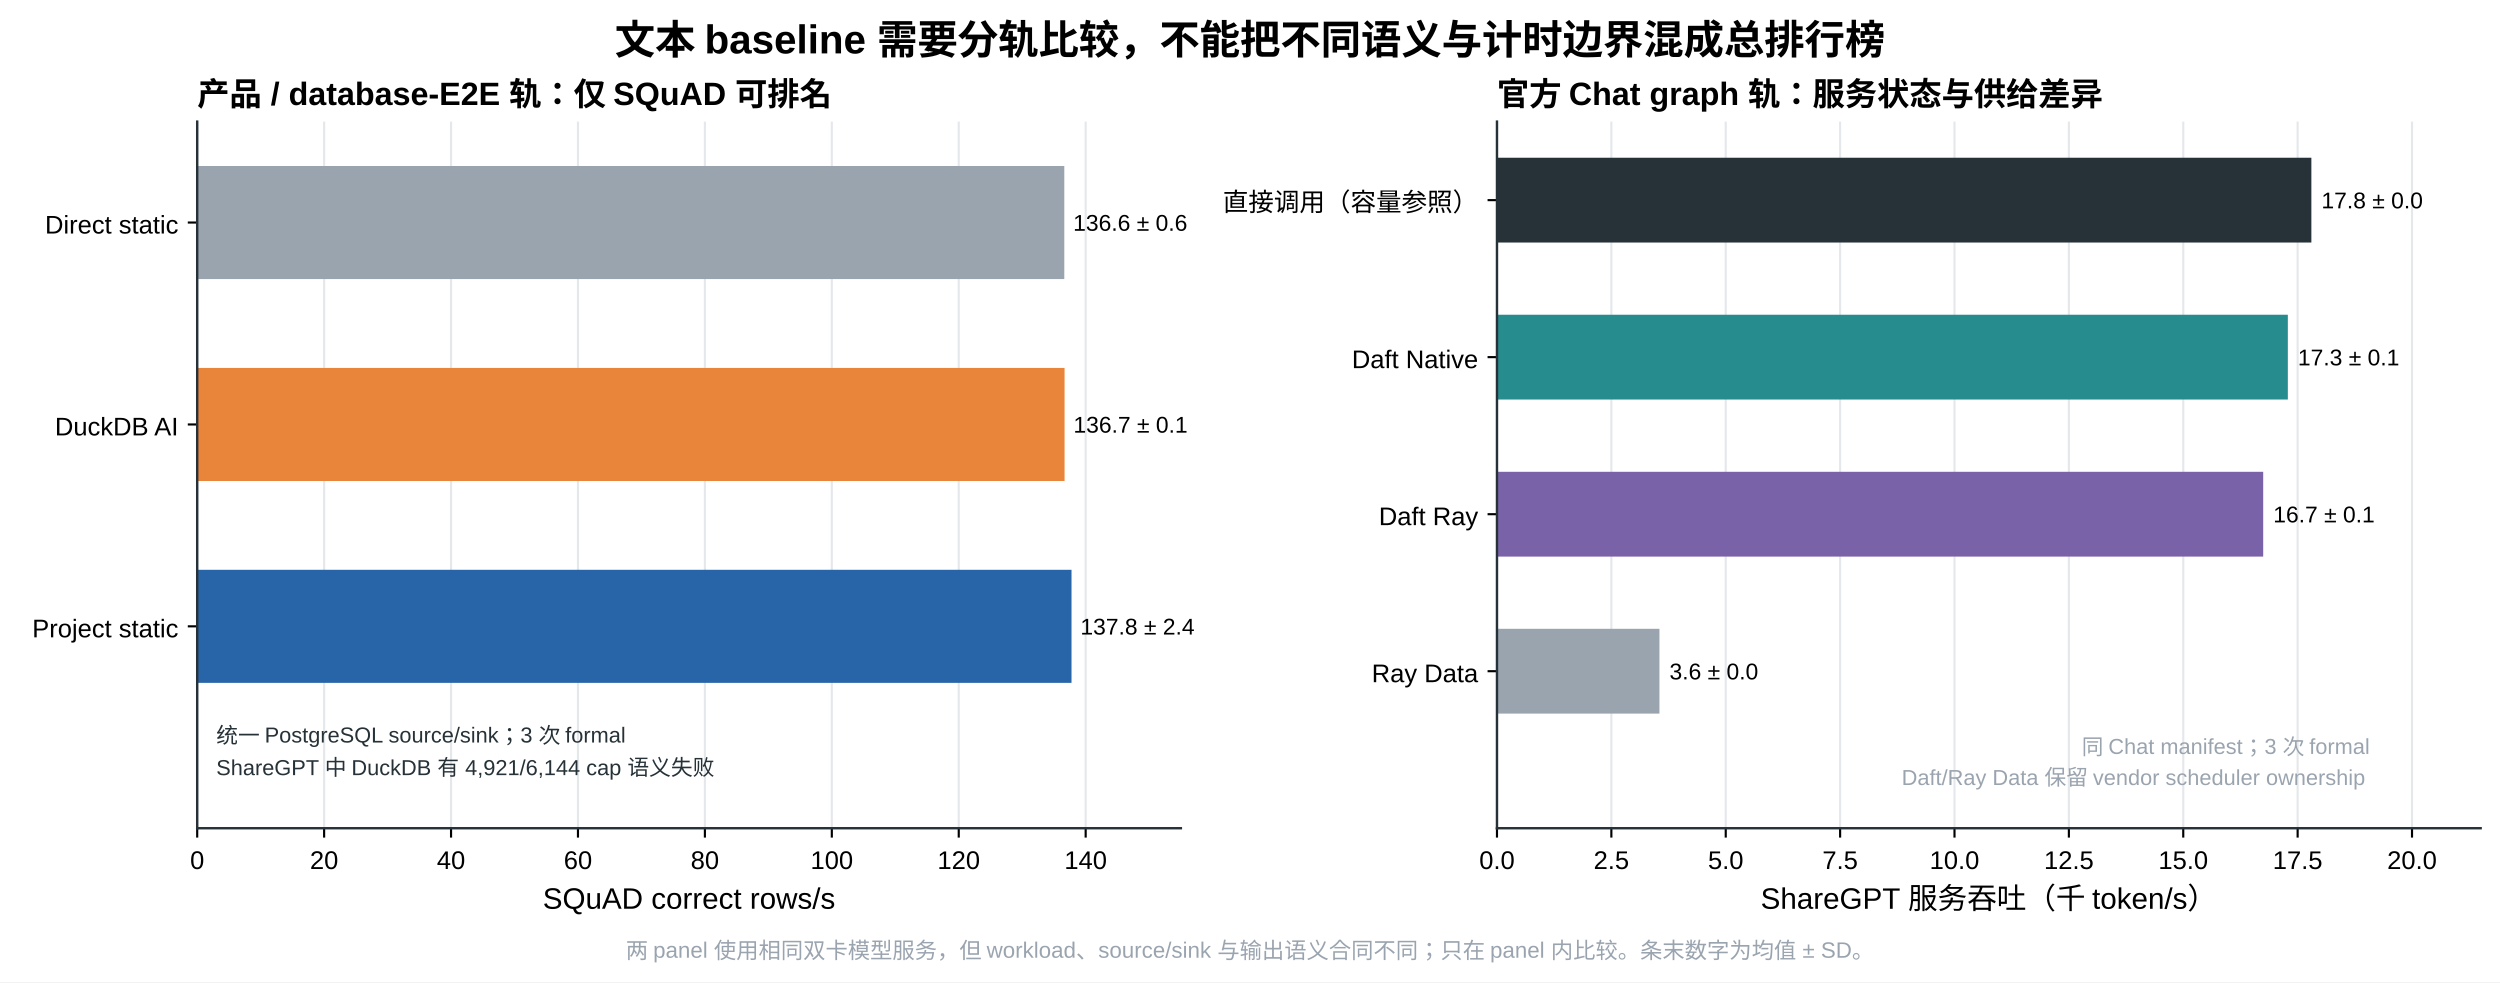
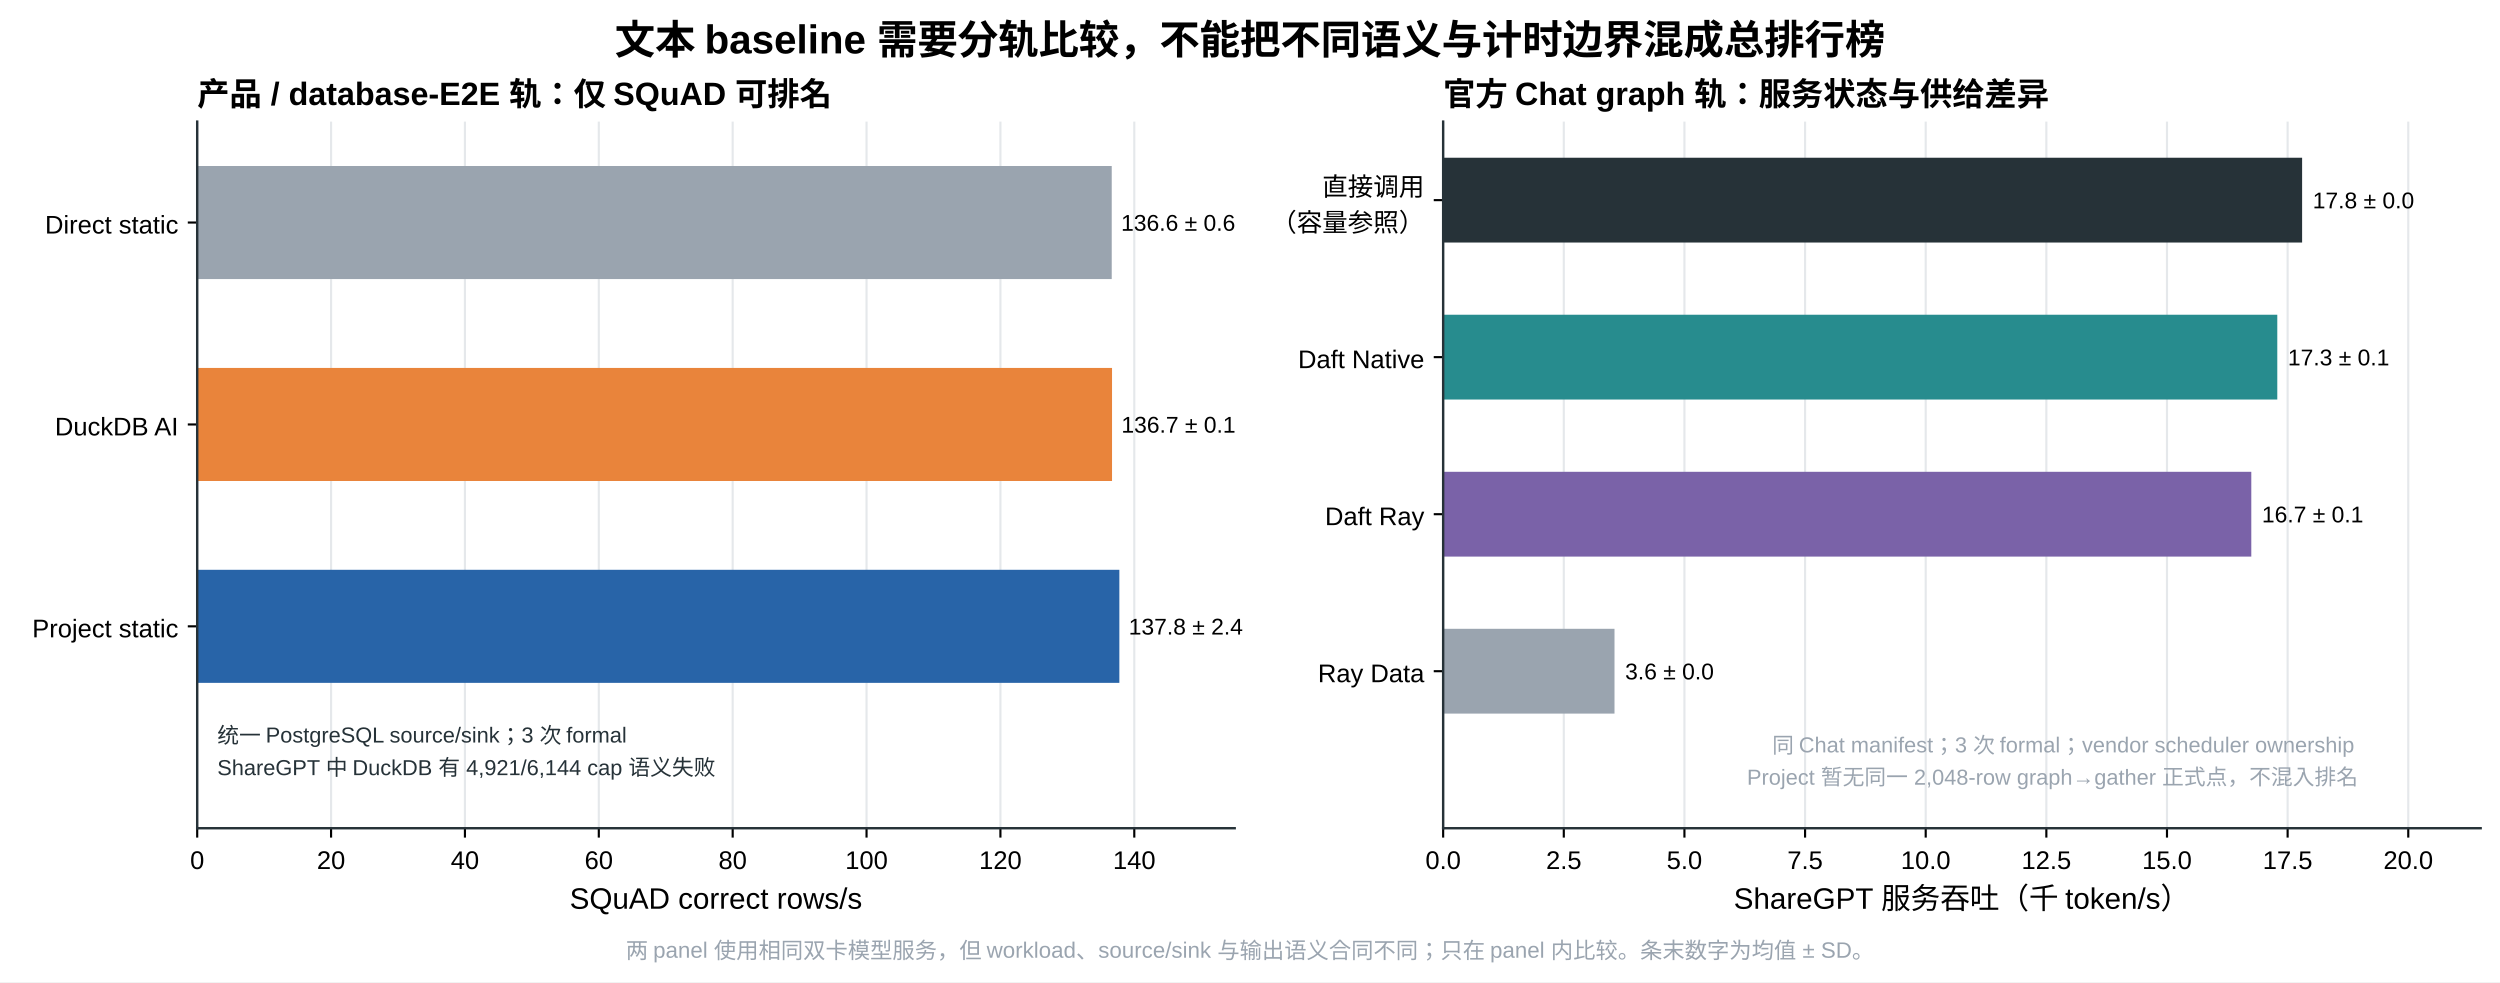
<svg xmlns="http://www.w3.org/2000/svg" xmlns:xlink="http://www.w3.org/1999/xlink" width="930pt" height="365.349pt" viewBox="0 0 930 365.349" version="1.1">
  <defs>
    <style type="text/css">*{stroke-linejoin: round; stroke-linecap: butt}</style>
  </defs>
  <g id="figure_1">
    <g id="patch_1">
      <path d="M 0 365.349 L 930 365.349 L 930 0 L 0 0 z " style="fill: #ffffff" />
    </g>
    <g id="axes_1">
      <g id="patch_2">
-         <path d="M 73.357 308.1 L 439.281 308.1 L 439.281 45.24 L 73.357 45.24 z " style="fill: #ffffff" />
+         <path d="M 73.357 308.1 L 459.303 308.1 L 459.303 45.24 L 73.357 45.24 z " style="fill: #ffffff" />
      </g>
      <g id="matplotlib.axis_1">
        <g id="xtick_1">
          <g id="line2d_1">
-             <path d="M 73.357 308.1 L 73.357 45.24 " clip-path="url(#pcb657978da)" style="fill: none; stroke: #e5e8eb; stroke-width: 0.8; stroke-linecap: square" />
+             <path d="M 73.357 308.1 L 73.357 45.24 " clip-path="url(#p17fd0e50ee)" style="fill: none; stroke: #e5e8eb; stroke-width: 0.8; stroke-linecap: square" />
          </g>
          <g id="line2d_2">
            <defs>
-               <path id="m849f3f4317" d="M 0 0 L 0 3.5 " style="stroke: #000000; stroke-width: 0.8" />
+               <path id="m28997872e9" d="M 0 0 L 0 3.5 " style="stroke: #000000; stroke-width: 0.8" />
            </defs>
            <g>
-               <use xlink:href="#m849f3f4317" x="73.357" y="308.1" style="stroke: #000000; stroke-width: 0.8" />
+               <use xlink:href="#m28997872e9" x="73.357" y="308.1" style="stroke: #000000; stroke-width: 0.8" />
            </g>
          </g>
          <g id="text_1">
            <text style="font-size: 9.5px; font-family: 'PingFang SC', 'Hiragino Sans GB', 'Heiti SC', 'Arial', 'DejaVu Sans', 'Liberation Sans', sans-serif; text-anchor: middle" x="73.357" y="323.27" transform="rotate(-0 73.3568 323.2695)">0</text>
          </g>
        </g>
        <g id="xtick_2">
          <g id="line2d_3">
-             <path d="M 120.573 308.1 L 120.573 45.24 " clip-path="url(#pcb657978da)" style="fill: none; stroke: #e5e8eb; stroke-width: 0.8; stroke-linecap: square" />
+             <path d="M 123.156 308.1 L 123.156 45.24 " clip-path="url(#p17fd0e50ee)" style="fill: none; stroke: #e5e8eb; stroke-width: 0.8; stroke-linecap: square" />
          </g>
          <g id="line2d_4">
            <g>
-               <use xlink:href="#m849f3f4317" x="120.573" y="308.1" style="stroke: #000000; stroke-width: 0.8" />
+               <use xlink:href="#m28997872e9" x="123.156" y="308.1" style="stroke: #000000; stroke-width: 0.8" />
            </g>
          </g>
          <g id="text_2">
-             <text style="font-size: 9.5px; font-family: 'PingFang SC', 'Hiragino Sans GB', 'Heiti SC', 'Arial', 'DejaVu Sans', 'Liberation Sans', sans-serif; text-anchor: middle" x="120.573" y="323.27" transform="rotate(-0 120.5728 323.2695)">20</text>
+             <text style="font-size: 9.5px; font-family: 'PingFang SC', 'Hiragino Sans GB', 'Heiti SC', 'Arial', 'DejaVu Sans', 'Liberation Sans', sans-serif; text-anchor: middle" x="123.156" y="323.27" transform="rotate(-0 123.1563 323.2695)">20</text>
          </g>
        </g>
        <g id="xtick_3">
          <g id="line2d_5">
-             <path d="M 167.789 308.1 L 167.789 45.24 " clip-path="url(#pcb657978da)" style="fill: none; stroke: #e5e8eb; stroke-width: 0.8; stroke-linecap: square" />
+             <path d="M 172.956 308.1 L 172.956 45.24 " clip-path="url(#p17fd0e50ee)" style="fill: none; stroke: #e5e8eb; stroke-width: 0.8; stroke-linecap: square" />
          </g>
          <g id="line2d_6">
            <g>
-               <use xlink:href="#m849f3f4317" x="167.789" y="308.1" style="stroke: #000000; stroke-width: 0.8" />
+               <use xlink:href="#m28997872e9" x="172.956" y="308.1" style="stroke: #000000; stroke-width: 0.8" />
            </g>
          </g>
          <g id="text_3">
-             <text style="font-size: 9.5px; font-family: 'PingFang SC', 'Hiragino Sans GB', 'Heiti SC', 'Arial', 'DejaVu Sans', 'Liberation Sans', sans-serif; text-anchor: middle" x="167.789" y="323.27" transform="rotate(-0 167.7888 323.2695)">40</text>
+             <text style="font-size: 9.5px; font-family: 'PingFang SC', 'Hiragino Sans GB', 'Heiti SC', 'Arial', 'DejaVu Sans', 'Liberation Sans', sans-serif; text-anchor: middle" x="172.956" y="323.27" transform="rotate(-0 172.9558 323.2695)">40</text>
          </g>
        </g>
        <g id="xtick_4">
          <g id="line2d_7">
-             <path d="M 215.005 308.1 L 215.005 45.24 " clip-path="url(#pcb657978da)" style="fill: none; stroke: #e5e8eb; stroke-width: 0.8; stroke-linecap: square" />
+             <path d="M 222.755 308.1 L 222.755 45.24 " clip-path="url(#p17fd0e50ee)" style="fill: none; stroke: #e5e8eb; stroke-width: 0.8; stroke-linecap: square" />
          </g>
          <g id="line2d_8">
            <g>
-               <use xlink:href="#m849f3f4317" x="215.005" y="308.1" style="stroke: #000000; stroke-width: 0.8" />
+               <use xlink:href="#m28997872e9" x="222.755" y="308.1" style="stroke: #000000; stroke-width: 0.8" />
            </g>
          </g>
          <g id="text_4">
-             <text style="font-size: 9.5px; font-family: 'PingFang SC', 'Hiragino Sans GB', 'Heiti SC', 'Arial', 'DejaVu Sans', 'Liberation Sans', sans-serif; text-anchor: middle" x="215.005" y="323.27" transform="rotate(-0 215.0048 323.2695)">60</text>
+             <text style="font-size: 9.5px; font-family: 'PingFang SC', 'Hiragino Sans GB', 'Heiti SC', 'Arial', 'DejaVu Sans', 'Liberation Sans', sans-serif; text-anchor: middle" x="222.755" y="323.27" transform="rotate(-0 222.7554 323.2695)">60</text>
          </g>
        </g>
        <g id="xtick_5">
          <g id="line2d_9">
-             <path d="M 262.221 308.1 L 262.221 45.24 " clip-path="url(#pcb657978da)" style="fill: none; stroke: #e5e8eb; stroke-width: 0.8; stroke-linecap: square" />
+             <path d="M 272.555 308.1 L 272.555 45.24 " clip-path="url(#p17fd0e50ee)" style="fill: none; stroke: #e5e8eb; stroke-width: 0.8; stroke-linecap: square" />
          </g>
          <g id="line2d_10">
            <g>
-               <use xlink:href="#m849f3f4317" x="262.221" y="308.1" style="stroke: #000000; stroke-width: 0.8" />
+               <use xlink:href="#m28997872e9" x="272.555" y="308.1" style="stroke: #000000; stroke-width: 0.8" />
            </g>
          </g>
          <g id="text_5">
-             <text style="font-size: 9.5px; font-family: 'PingFang SC', 'Hiragino Sans GB', 'Heiti SC', 'Arial', 'DejaVu Sans', 'Liberation Sans', sans-serif; text-anchor: middle" x="262.221" y="323.27" transform="rotate(-0 262.2208 323.2695)">80</text>
+             <text style="font-size: 9.5px; font-family: 'PingFang SC', 'Hiragino Sans GB', 'Heiti SC', 'Arial', 'DejaVu Sans', 'Liberation Sans', sans-serif; text-anchor: middle" x="272.555" y="323.27" transform="rotate(-0 272.5549 323.2695)">80</text>
          </g>
        </g>
        <g id="xtick_6">
          <g id="line2d_11">
-             <path d="M 309.437 308.1 L 309.437 45.24 " clip-path="url(#pcb657978da)" style="fill: none; stroke: #e5e8eb; stroke-width: 0.8; stroke-linecap: square" />
+             <path d="M 322.354 308.1 L 322.354 45.24 " clip-path="url(#p17fd0e50ee)" style="fill: none; stroke: #e5e8eb; stroke-width: 0.8; stroke-linecap: square" />
          </g>
          <g id="line2d_12">
            <g>
-               <use xlink:href="#m849f3f4317" x="309.437" y="308.1" style="stroke: #000000; stroke-width: 0.8" />
+               <use xlink:href="#m28997872e9" x="322.354" y="308.1" style="stroke: #000000; stroke-width: 0.8" />
            </g>
          </g>
          <g id="text_6">
-             <text style="font-size: 9.5px; font-family: 'PingFang SC', 'Hiragino Sans GB', 'Heiti SC', 'Arial', 'DejaVu Sans', 'Liberation Sans', sans-serif; text-anchor: middle" x="309.437" y="323.27" transform="rotate(-0 309.4368 323.2695)">100</text>
+             <text style="font-size: 9.5px; font-family: 'PingFang SC', 'Hiragino Sans GB', 'Heiti SC', 'Arial', 'DejaVu Sans', 'Liberation Sans', sans-serif; text-anchor: middle" x="322.354" y="323.27" transform="rotate(-0 322.3544 323.2695)">100</text>
          </g>
        </g>
        <g id="xtick_7">
          <g id="line2d_13">
-             <path d="M 356.653 308.1 L 356.653 45.24 " clip-path="url(#pcb657978da)" style="fill: none; stroke: #e5e8eb; stroke-width: 0.8; stroke-linecap: square" />
+             <path d="M 372.154 308.1 L 372.154 45.24 " clip-path="url(#p17fd0e50ee)" style="fill: none; stroke: #e5e8eb; stroke-width: 0.8; stroke-linecap: square" />
          </g>
          <g id="line2d_14">
            <g>
-               <use xlink:href="#m849f3f4317" x="356.653" y="308.1" style="stroke: #000000; stroke-width: 0.8" />
+               <use xlink:href="#m28997872e9" x="372.154" y="308.1" style="stroke: #000000; stroke-width: 0.8" />
            </g>
          </g>
          <g id="text_7">
-             <text style="font-size: 9.5px; font-family: 'PingFang SC', 'Hiragino Sans GB', 'Heiti SC', 'Arial', 'DejaVu Sans', 'Liberation Sans', sans-serif; text-anchor: middle" x="356.653" y="323.27" transform="rotate(-0 356.6528 323.2695)">120</text>
+             <text style="font-size: 9.5px; font-family: 'PingFang SC', 'Hiragino Sans GB', 'Heiti SC', 'Arial', 'DejaVu Sans', 'Liberation Sans', sans-serif; text-anchor: middle" x="372.154" y="323.27" transform="rotate(-0 372.1539 323.2695)">120</text>
          </g>
        </g>
        <g id="xtick_8">
          <g id="line2d_15">
-             <path d="M 403.869 308.1 L 403.869 45.24 " clip-path="url(#pcb657978da)" style="fill: none; stroke: #e5e8eb; stroke-width: 0.8; stroke-linecap: square" />
+             <path d="M 421.953 308.1 L 421.953 45.24 " clip-path="url(#p17fd0e50ee)" style="fill: none; stroke: #e5e8eb; stroke-width: 0.8; stroke-linecap: square" />
          </g>
          <g id="line2d_16">
            <g>
-               <use xlink:href="#m849f3f4317" x="403.869" y="308.1" style="stroke: #000000; stroke-width: 0.8" />
+               <use xlink:href="#m28997872e9" x="421.953" y="308.1" style="stroke: #000000; stroke-width: 0.8" />
            </g>
          </g>
          <g id="text_8">
-             <text style="font-size: 9.5px; font-family: 'PingFang SC', 'Hiragino Sans GB', 'Heiti SC', 'Arial', 'DejaVu Sans', 'Liberation Sans', sans-serif; text-anchor: middle" x="403.869" y="323.27" transform="rotate(-0 403.8688 323.2695)">140</text>
+             <text style="font-size: 9.5px; font-family: 'PingFang SC', 'Hiragino Sans GB', 'Heiti SC', 'Arial', 'DejaVu Sans', 'Liberation Sans', sans-serif; text-anchor: middle" x="421.953" y="323.27" transform="rotate(-0 421.9535 323.2695)">140</text>
          </g>
        </g>
        <g id="text_9">
-           <text style="font-size: 11px; font-family: 'PingFang SC', 'Hiragino Sans GB', 'Heiti SC', 'Arial', 'DejaVu Sans', 'Liberation Sans', sans-serif; text-anchor: middle" x="256.319" y="338.06" transform="rotate(-0 256.3188 338.0595)">SQuAD correct rows/s</text>
+           <text style="font-size: 11px; font-family: 'PingFang SC', 'Hiragino Sans GB', 'Heiti SC', 'Arial', 'DejaVu Sans', 'Liberation Sans', sans-serif; text-anchor: middle" x="266.33" y="338.06" transform="rotate(-0 266.3299 338.0595)">SQuAD correct rows/s</text>
        </g>
      </g>
      <g id="matplotlib.axis_2">
        <g id="ytick_1">
          <g id="line2d_17">
            <defs>
-               <path id="m87f0c4b597" d="M 0 0 L -3.5 0 " style="stroke: #000000; stroke-width: 0.8" />
+               <path id="m52549d0f75" d="M 0 0 L -3.5 0 " style="stroke: #000000; stroke-width: 0.8" />
            </defs>
            <g>
-               <use xlink:href="#m87f0c4b597" x="73.357" y="82.791" style="stroke: #000000; stroke-width: 0.8" />
+               <use xlink:href="#m52549d0f75" x="73.357" y="82.791" style="stroke: #000000; stroke-width: 0.8" />
            </g>
          </g>
          <g id="text_10">
            <text style="font-size: 9.5px; font-family: 'PingFang SC', 'Hiragino Sans GB', 'Heiti SC', 'Arial', 'DejaVu Sans', 'Liberation Sans', sans-serif; text-anchor: end" x="66.357" y="86.876" transform="rotate(-0 66.3568 86.87637)">Direct static</text>
          </g>
        </g>
        <g id="ytick_2">
          <g id="line2d_18">
            <g>
-               <use xlink:href="#m87f0c4b597" x="73.357" y="157.894" style="stroke: #000000; stroke-width: 0.8" />
+               <use xlink:href="#m52549d0f75" x="73.357" y="157.894" style="stroke: #000000; stroke-width: 0.8" />
            </g>
          </g>
          <g id="text_11">
            <text style="font-size: 9.5px; font-family: 'PingFang SC', 'Hiragino Sans GB', 'Heiti SC', 'Arial', 'DejaVu Sans', 'Liberation Sans', sans-serif; text-anchor: end" x="66.357" y="161.979" transform="rotate(-0 66.3568 161.9791)">DuckDB AI</text>
          </g>
        </g>
        <g id="ytick_3">
          <g id="line2d_19">
            <g>
-               <use xlink:href="#m87f0c4b597" x="73.357" y="232.997" style="stroke: #000000; stroke-width: 0.8" />
+               <use xlink:href="#m52549d0f75" x="73.357" y="232.997" style="stroke: #000000; stroke-width: 0.8" />
            </g>
          </g>
          <g id="text_12">
            <text style="font-size: 9.5px; font-family: 'PingFang SC', 'Hiragino Sans GB', 'Heiti SC', 'Arial', 'DejaVu Sans', 'Liberation Sans', sans-serif; text-anchor: end" x="66.357" y="237.082" transform="rotate(-0 66.3568 237.0818)">Project static</text>
          </g>
        </g>
      </g>
      <g id="patch_3">
-         <path d="M 73.357 103.82 L 395.917 103.82 L 395.917 61.763 L 73.357 61.763 z " clip-path="url(#pcb657978da)" style="fill: #9aa4af" />
+         <path d="M 73.357 103.82 L 413.566 103.82 L 413.566 61.763 L 73.357 61.763 z " clip-path="url(#p17fd0e50ee)" style="fill: #9aa4af" />
      </g>
      <g id="patch_4">
-         <path d="M 73.357 178.923 L 396.019 178.923 L 396.019 136.865 L 73.357 136.865 z " clip-path="url(#pcb657978da)" style="fill: #e9843b" />
+         <path d="M 73.357 178.923 L 413.675 178.923 L 413.675 136.865 L 73.357 136.865 z " clip-path="url(#p17fd0e50ee)" style="fill: #e9843b" />
      </g>
      <g id="patch_5">
-         <path d="M 73.357 254.026 L 398.604 254.026 L 398.604 211.968 L 73.357 211.968 z " clip-path="url(#pcb657978da)" style="fill: #2864a8" />
+         <path d="M 73.357 254.026 L 416.401 254.026 L 416.401 211.968 L 73.357 211.968 z " clip-path="url(#p17fd0e50ee)" style="fill: #2864a8" />
      </g>
      <g id="patch_6">
        <path d="M 73.357 308.1 L 73.357 45.24 " style="fill: none; stroke: #263238; stroke-width: 0.9; stroke-linejoin: miter; stroke-linecap: square" />
      </g>
      <g id="patch_7">
-         <path d="M 73.357 308.1 L 439.281 308.1 " style="fill: none; stroke: #263238; stroke-width: 0.9; stroke-linejoin: miter; stroke-linecap: square" />
+         <path d="M 73.357 308.1 L 459.303 308.1 " style="fill: none; stroke: #263238; stroke-width: 0.9; stroke-linejoin: miter; stroke-linecap: square" />
      </g>
      <g id="text_13">
-         <text style="font-size: 8.5px; font-family: 'PingFang SC', 'Hiragino Sans GB', 'Heiti SC', 'Arial', 'DejaVu Sans', 'Liberation Sans', sans-serif; text-anchor: start" x="399.222" y="85.851" transform="rotate(-0 399.222 85.85137)">136.6 ± 0.6</text>
+         <text style="font-size: 8.5px; font-family: 'PingFang SC', 'Hiragino Sans GB', 'Heiti SC', 'Arial', 'DejaVu Sans', 'Liberation Sans', sans-serif; text-anchor: start" x="417.052" y="85.851" transform="rotate(-0 417.0523 85.85137)">136.6 ± 0.6</text>
      </g>
      <g id="text_14">
-         <text style="font-size: 8.5px; font-family: 'PingFang SC', 'Hiragino Sans GB', 'Heiti SC', 'Arial', 'DejaVu Sans', 'Liberation Sans', sans-serif; text-anchor: start" x="399.325" y="160.954" transform="rotate(-0 399.3246 160.9541)">136.7 ± 0.1</text>
+         <text style="font-size: 8.5px; font-family: 'PingFang SC', 'Hiragino Sans GB', 'Heiti SC', 'Arial', 'DejaVu Sans', 'Liberation Sans', sans-serif; text-anchor: start" x="417.161" y="160.954" transform="rotate(-0 417.1606 160.9541)">136.7 ± 0.1</text>
      </g>
      <g id="text_15">
-         <text style="font-size: 8.5px; font-family: 'PingFang SC', 'Hiragino Sans GB', 'Heiti SC', 'Arial', 'DejaVu Sans', 'Liberation Sans', sans-serif; text-anchor: start" x="401.909" y="236.057" transform="rotate(-0 401.9093 236.0568)">137.8 ± 2.4</text>
+         <text style="font-size: 8.5px; font-family: 'PingFang SC', 'Hiragino Sans GB', 'Heiti SC', 'Arial', 'DejaVu Sans', 'Liberation Sans', sans-serif; text-anchor: start" x="419.887" y="236.057" transform="rotate(-0 419.8867 236.0568)">137.8 ± 2.4</text>
      </g>
      <g id="text_16">
-         <text style="font-size: 8.1px; font-family: 'PingFang SC', 'Hiragino Sans GB', 'Heiti SC', 'Arial', 'DejaVu Sans', 'Liberation Sans', sans-serif; fill: #263238" transform="translate(80.4392 276.4299)">统一 PostgreSQL source/sink；3 次 formal</text>
-         <text style="font-size: 8.1px; font-family: 'PingFang SC', 'Hiragino Sans GB', 'Heiti SC', 'Arial', 'DejaVu Sans', 'Liberation Sans', sans-serif; fill: #263238" transform="translate(80.4392 288.3534)">ShareGPT 中 DuckDB 有 4,921/6,144 cap 语义失败</text>
+         <text style="font-size: 8.1px; font-family: 'PingFang SC', 'Hiragino Sans GB', 'Heiti SC', 'Arial', 'DejaVu Sans', 'Liberation Sans', sans-serif; fill: #263238" transform="translate(80.82672 276.4299)">统一 PostgreSQL source/sink；3 次 formal</text>
+         <text style="font-size: 8.1px; font-family: 'PingFang SC', 'Hiragino Sans GB', 'Heiti SC', 'Arial', 'DejaVu Sans', 'Liberation Sans', sans-serif; fill: #263238" transform="translate(80.82672 288.3534)">ShareGPT 中 DuckDB 有 4,921/6,144 cap 语义失败</text>
      </g>
      <g id="text_17">
        <text style="font-weight: 700; font-size: 12px; font-family: 'PingFang SC', 'Hiragino Sans GB', 'Heiti SC', 'Arial', 'DejaVu Sans', 'Liberation Sans', sans-serif; text-anchor: start" x="73.357" y="39.24" transform="rotate(-0 73.3568 39.24001)">产品 / database-E2E 轨：仅 SQuAD 可排名</text>
      </g>
    </g>
    <g id="axes_2">
      <g id="patch_8">
-         <path d="M 556.876 308.1 L 922.8 308.1 L 922.8 45.24 L 556.876 45.24 z " style="fill: #ffffff" />
+         <path d="M 536.853 308.1 L 922.8 308.1 L 922.8 45.24 L 536.853 45.24 z " style="fill: #ffffff" />
      </g>
      <g id="matplotlib.axis_3">
        <g id="xtick_9">
          <g id="line2d_20">
-             <path d="M 556.876 308.1 L 556.876 45.24 " clip-path="url(#p59e6d0a56e)" style="fill: none; stroke: #e5e8eb; stroke-width: 0.8; stroke-linecap: square" />
+             <path d="M 536.853 308.1 L 536.853 45.24 " clip-path="url(#p199401034a)" style="fill: none; stroke: #e5e8eb; stroke-width: 0.8; stroke-linecap: square" />
          </g>
          <g id="line2d_21">
            <g>
-               <use xlink:href="#m849f3f4317" x="556.876" y="308.1" style="stroke: #000000; stroke-width: 0.8" />
+               <use xlink:href="#m28997872e9" x="536.853" y="308.1" style="stroke: #000000; stroke-width: 0.8" />
            </g>
          </g>
          <g id="text_18">
-             <text style="font-size: 9.5px; font-family: 'PingFang SC', 'Hiragino Sans GB', 'Heiti SC', 'Arial', 'DejaVu Sans', 'Liberation Sans', sans-serif; text-anchor: middle" x="556.876" y="323.27" transform="rotate(-0 556.8755 323.2695)">0.0</text>
+             <text style="font-size: 9.5px; font-family: 'PingFang SC', 'Hiragino Sans GB', 'Heiti SC', 'Arial', 'DejaVu Sans', 'Liberation Sans', sans-serif; text-anchor: middle" x="536.853" y="323.27" transform="rotate(-0 536.8532 323.2695)">0.0</text>
          </g>
        </g>
        <g id="xtick_10">
          <g id="line2d_22">
-             <path d="M 599.425 308.1 L 599.425 45.24 " clip-path="url(#p59e6d0a56e)" style="fill: none; stroke: #e5e8eb; stroke-width: 0.8; stroke-linecap: square" />
+             <path d="M 581.731 308.1 L 581.731 45.24 " clip-path="url(#p199401034a)" style="fill: none; stroke: #e5e8eb; stroke-width: 0.8; stroke-linecap: square" />
          </g>
          <g id="line2d_23">
            <g>
-               <use xlink:href="#m849f3f4317" x="599.425" y="308.1" style="stroke: #000000; stroke-width: 0.8" />
+               <use xlink:href="#m28997872e9" x="581.731" y="308.1" style="stroke: #000000; stroke-width: 0.8" />
            </g>
          </g>
          <g id="text_19">
-             <text style="font-size: 9.5px; font-family: 'PingFang SC', 'Hiragino Sans GB', 'Heiti SC', 'Arial', 'DejaVu Sans', 'Liberation Sans', sans-serif; text-anchor: middle" x="599.425" y="323.27" transform="rotate(-0 599.4248 323.2695)">2.5</text>
+             <text style="font-size: 9.5px; font-family: 'PingFang SC', 'Hiragino Sans GB', 'Heiti SC', 'Arial', 'DejaVu Sans', 'Liberation Sans', sans-serif; text-anchor: middle" x="581.731" y="323.27" transform="rotate(-0 581.7307 323.2695)">2.5</text>
          </g>
        </g>
        <g id="xtick_11">
          <g id="line2d_24">
-             <path d="M 641.974 308.1 L 641.974 45.24 " clip-path="url(#p59e6d0a56e)" style="fill: none; stroke: #e5e8eb; stroke-width: 0.8; stroke-linecap: square" />
+             <path d="M 626.608 308.1 L 626.608 45.24 " clip-path="url(#p199401034a)" style="fill: none; stroke: #e5e8eb; stroke-width: 0.8; stroke-linecap: square" />
          </g>
          <g id="line2d_25">
            <g>
-               <use xlink:href="#m849f3f4317" x="641.974" y="308.1" style="stroke: #000000; stroke-width: 0.8" />
+               <use xlink:href="#m28997872e9" x="626.608" y="308.1" style="stroke: #000000; stroke-width: 0.8" />
            </g>
          </g>
          <g id="text_20">
-             <text style="font-size: 9.5px; font-family: 'PingFang SC', 'Hiragino Sans GB', 'Heiti SC', 'Arial', 'DejaVu Sans', 'Liberation Sans', sans-serif; text-anchor: middle" x="641.974" y="323.27" transform="rotate(-0 641.9741 323.2695)">5.0</text>
+             <text style="font-size: 9.5px; font-family: 'PingFang SC', 'Hiragino Sans GB', 'Heiti SC', 'Arial', 'DejaVu Sans', 'Liberation Sans', sans-serif; text-anchor: middle" x="626.608" y="323.27" transform="rotate(-0 626.6082 323.2695)">5.0</text>
          </g>
        </g>
        <g id="xtick_12">
          <g id="line2d_26">
-             <path d="M 684.523 308.1 L 684.523 45.24 " clip-path="url(#p59e6d0a56e)" style="fill: none; stroke: #e5e8eb; stroke-width: 0.8; stroke-linecap: square" />
+             <path d="M 671.486 308.1 L 671.486 45.24 " clip-path="url(#p199401034a)" style="fill: none; stroke: #e5e8eb; stroke-width: 0.8; stroke-linecap: square" />
          </g>
          <g id="line2d_27">
            <g>
-               <use xlink:href="#m849f3f4317" x="684.523" y="308.1" style="stroke: #000000; stroke-width: 0.8" />
+               <use xlink:href="#m28997872e9" x="671.486" y="308.1" style="stroke: #000000; stroke-width: 0.8" />
            </g>
          </g>
          <g id="text_21">
-             <text style="font-size: 9.5px; font-family: 'PingFang SC', 'Hiragino Sans GB', 'Heiti SC', 'Arial', 'DejaVu Sans', 'Liberation Sans', sans-serif; text-anchor: middle" x="684.523" y="323.27" transform="rotate(-0 684.5234 323.2695)">7.5</text>
+             <text style="font-size: 9.5px; font-family: 'PingFang SC', 'Hiragino Sans GB', 'Heiti SC', 'Arial', 'DejaVu Sans', 'Liberation Sans', sans-serif; text-anchor: middle" x="671.486" y="323.27" transform="rotate(-0 671.4857 323.2695)">7.5</text>
          </g>
        </g>
        <g id="xtick_13">
          <g id="line2d_28">
-             <path d="M 727.073 308.1 L 727.073 45.24 " clip-path="url(#p59e6d0a56e)" style="fill: none; stroke: #e5e8eb; stroke-width: 0.8; stroke-linecap: square" />
+             <path d="M 716.363 308.1 L 716.363 45.24 " clip-path="url(#p199401034a)" style="fill: none; stroke: #e5e8eb; stroke-width: 0.8; stroke-linecap: square" />
          </g>
          <g id="line2d_29">
            <g>
-               <use xlink:href="#m849f3f4317" x="727.073" y="308.1" style="stroke: #000000; stroke-width: 0.8" />
+               <use xlink:href="#m28997872e9" x="716.363" y="308.1" style="stroke: #000000; stroke-width: 0.8" />
            </g>
          </g>
          <g id="text_22">
-             <text style="font-size: 9.5px; font-family: 'PingFang SC', 'Hiragino Sans GB', 'Heiti SC', 'Arial', 'DejaVu Sans', 'Liberation Sans', sans-serif; text-anchor: middle" x="727.073" y="323.27" transform="rotate(-0 727.0727 323.2695)">10.0</text>
+             <text style="font-size: 9.5px; font-family: 'PingFang SC', 'Hiragino Sans GB', 'Heiti SC', 'Arial', 'DejaVu Sans', 'Liberation Sans', sans-serif; text-anchor: middle" x="716.363" y="323.27" transform="rotate(-0 716.3631 323.2695)">10.0</text>
          </g>
        </g>
        <g id="xtick_14">
          <g id="line2d_30">
-             <path d="M 769.622 308.1 L 769.622 45.24 " clip-path="url(#p59e6d0a56e)" style="fill: none; stroke: #e5e8eb; stroke-width: 0.8; stroke-linecap: square" />
+             <path d="M 761.241 308.1 L 761.241 45.24 " clip-path="url(#p199401034a)" style="fill: none; stroke: #e5e8eb; stroke-width: 0.8; stroke-linecap: square" />
          </g>
          <g id="line2d_31">
            <g>
-               <use xlink:href="#m849f3f4317" x="769.622" y="308.1" style="stroke: #000000; stroke-width: 0.8" />
+               <use xlink:href="#m28997872e9" x="761.241" y="308.1" style="stroke: #000000; stroke-width: 0.8" />
            </g>
          </g>
          <g id="text_23">
-             <text style="font-size: 9.5px; font-family: 'PingFang SC', 'Hiragino Sans GB', 'Heiti SC', 'Arial', 'DejaVu Sans', 'Liberation Sans', sans-serif; text-anchor: middle" x="769.622" y="323.27" transform="rotate(-0 769.622 323.2695)">12.5</text>
+             <text style="font-size: 9.5px; font-family: 'PingFang SC', 'Hiragino Sans GB', 'Heiti SC', 'Arial', 'DejaVu Sans', 'Liberation Sans', sans-serif; text-anchor: middle" x="761.241" y="323.27" transform="rotate(-0 761.2406 323.2695)">12.5</text>
          </g>
        </g>
        <g id="xtick_15">
          <g id="line2d_32">
-             <path d="M 812.171 308.1 L 812.171 45.24 " clip-path="url(#p59e6d0a56e)" style="fill: none; stroke: #e5e8eb; stroke-width: 0.8; stroke-linecap: square" />
+             <path d="M 806.118 308.1 L 806.118 45.24 " clip-path="url(#p199401034a)" style="fill: none; stroke: #e5e8eb; stroke-width: 0.8; stroke-linecap: square" />
          </g>
          <g id="line2d_33">
            <g>
-               <use xlink:href="#m849f3f4317" x="812.171" y="308.1" style="stroke: #000000; stroke-width: 0.8" />
+               <use xlink:href="#m28997872e9" x="806.118" y="308.1" style="stroke: #000000; stroke-width: 0.8" />
            </g>
          </g>
          <g id="text_24">
-             <text style="font-size: 9.5px; font-family: 'PingFang SC', 'Hiragino Sans GB', 'Heiti SC', 'Arial', 'DejaVu Sans', 'Liberation Sans', sans-serif; text-anchor: middle" x="812.171" y="323.27" transform="rotate(-0 812.1713 323.2695)">15.0</text>
+             <text style="font-size: 9.5px; font-family: 'PingFang SC', 'Hiragino Sans GB', 'Heiti SC', 'Arial', 'DejaVu Sans', 'Liberation Sans', sans-serif; text-anchor: middle" x="806.118" y="323.27" transform="rotate(-0 806.1181 323.2695)">15.0</text>
          </g>
        </g>
        <g id="xtick_16">
          <g id="line2d_34">
-             <path d="M 854.721 308.1 L 854.721 45.24 " clip-path="url(#p59e6d0a56e)" style="fill: none; stroke: #e5e8eb; stroke-width: 0.8; stroke-linecap: square" />
+             <path d="M 850.996 308.1 L 850.996 45.24 " clip-path="url(#p199401034a)" style="fill: none; stroke: #e5e8eb; stroke-width: 0.8; stroke-linecap: square" />
          </g>
          <g id="line2d_35">
            <g>
-               <use xlink:href="#m849f3f4317" x="854.721" y="308.1" style="stroke: #000000; stroke-width: 0.8" />
+               <use xlink:href="#m28997872e9" x="850.996" y="308.1" style="stroke: #000000; stroke-width: 0.8" />
            </g>
          </g>
          <g id="text_25">
-             <text style="font-size: 9.5px; font-family: 'PingFang SC', 'Hiragino Sans GB', 'Heiti SC', 'Arial', 'DejaVu Sans', 'Liberation Sans', sans-serif; text-anchor: middle" x="854.721" y="323.27" transform="rotate(-0 854.7206 323.2695)">17.5</text>
+             <text style="font-size: 9.5px; font-family: 'PingFang SC', 'Hiragino Sans GB', 'Heiti SC', 'Arial', 'DejaVu Sans', 'Liberation Sans', sans-serif; text-anchor: middle" x="850.996" y="323.27" transform="rotate(-0 850.9956 323.2695)">17.5</text>
          </g>
        </g>
        <g id="xtick_17">
          <g id="line2d_36">
-             <path d="M 897.27 308.1 L 897.27 45.24 " clip-path="url(#p59e6d0a56e)" style="fill: none; stroke: #e5e8eb; stroke-width: 0.8; stroke-linecap: square" />
+             <path d="M 895.873 308.1 L 895.873 45.24 " clip-path="url(#p199401034a)" style="fill: none; stroke: #e5e8eb; stroke-width: 0.8; stroke-linecap: square" />
          </g>
          <g id="line2d_37">
            <g>
-               <use xlink:href="#m849f3f4317" x="897.27" y="308.1" style="stroke: #000000; stroke-width: 0.8" />
+               <use xlink:href="#m28997872e9" x="895.873" y="308.1" style="stroke: #000000; stroke-width: 0.8" />
            </g>
          </g>
          <g id="text_26">
-             <text style="font-size: 9.5px; font-family: 'PingFang SC', 'Hiragino Sans GB', 'Heiti SC', 'Arial', 'DejaVu Sans', 'Liberation Sans', sans-serif; text-anchor: middle" x="897.27" y="323.27" transform="rotate(-0 897.2699 323.2695)">20.0</text>
+             <text style="font-size: 9.5px; font-family: 'PingFang SC', 'Hiragino Sans GB', 'Heiti SC', 'Arial', 'DejaVu Sans', 'Liberation Sans', sans-serif; text-anchor: middle" x="895.873" y="323.27" transform="rotate(-0 895.873 323.2695)">20.0</text>
          </g>
        </g>
        <g id="text_27">
-           <text style="font-size: 11px; font-family: 'PingFang SC', 'Hiragino Sans GB', 'Heiti SC', 'Arial', 'DejaVu Sans', 'Liberation Sans', sans-serif; text-anchor: middle" x="739.838" y="338.06" transform="rotate(-0 739.8375 338.0595)">ShareGPT 服务吞吐（千 token/s）</text>
+           <text style="font-size: 11px; font-family: 'PingFang SC', 'Hiragino Sans GB', 'Heiti SC', 'Arial', 'DejaVu Sans', 'Liberation Sans', sans-serif; text-anchor: middle" x="729.826" y="338.06" transform="rotate(-0 729.8264 338.0595)">ShareGPT 服务吞吐（千 token/s）</text>
        </g>
      </g>
      <g id="matplotlib.axis_4">
        <g id="ytick_4">
          <g id="line2d_38">
            <g>
-               <use xlink:href="#m87f0c4b597" x="556.876" y="74.447" style="stroke: #000000; stroke-width: 0.8" />
+               <use xlink:href="#m52549d0f75" x="536.853" y="74.447" style="stroke: #000000; stroke-width: 0.8" />
            </g>
          </g>
          <g id="text_28">
-             <text style="font-size: 9.5px; font-family: 'PingFang SC', 'Hiragino Sans GB', 'Heiti SC', 'Arial', 'DejaVu Sans', 'Liberation Sans', sans-serif; text-anchor: end" x="549.876" y="78.532" transform="rotate(-0 549.8755 78.53162)">直接调用（容量参照）</text>
+             <text style="font-size: 9.5px; font-family: 'PingFang SC', 'Hiragino Sans GB', 'Heiti SC', 'Arial', 'DejaVu Sans', 'Liberation Sans', sans-serif" transform="translate(491.8532 72.83162)">直接调用</text>
+             <text style="font-size: 9.5px; font-family: 'PingFang SC', 'Hiragino Sans GB', 'Heiti SC', 'Arial', 'DejaVu Sans', 'Liberation Sans', sans-serif" transform="translate(472.8532 86.13162)">（容量参照）</text>
          </g>
        </g>
        <g id="ytick_5">
          <g id="line2d_39">
            <g>
-               <use xlink:href="#m87f0c4b597" x="556.876" y="132.86" style="stroke: #000000; stroke-width: 0.8" />
+               <use xlink:href="#m52549d0f75" x="536.853" y="132.86" style="stroke: #000000; stroke-width: 0.8" />
            </g>
          </g>
          <g id="text_29">
-             <text style="font-size: 9.5px; font-family: 'PingFang SC', 'Hiragino Sans GB', 'Heiti SC', 'Arial', 'DejaVu Sans', 'Liberation Sans', sans-serif; text-anchor: end" x="549.876" y="136.945" transform="rotate(-0 549.8755 136.9448)">Daft Native</text>
+             <text style="font-size: 9.5px; font-family: 'PingFang SC', 'Hiragino Sans GB', 'Heiti SC', 'Arial', 'DejaVu Sans', 'Liberation Sans', sans-serif; text-anchor: end" x="529.853" y="136.945" transform="rotate(-0 529.8532 136.9448)">Daft Native</text>
          </g>
        </g>
        <g id="ytick_6">
          <g id="line2d_40">
            <g>
-               <use xlink:href="#m87f0c4b597" x="556.876" y="191.273" style="stroke: #000000; stroke-width: 0.8" />
+               <use xlink:href="#m52549d0f75" x="536.853" y="191.273" style="stroke: #000000; stroke-width: 0.8" />
            </g>
          </g>
          <g id="text_30">
-             <text style="font-size: 9.5px; font-family: 'PingFang SC', 'Hiragino Sans GB', 'Heiti SC', 'Arial', 'DejaVu Sans', 'Liberation Sans', sans-serif; text-anchor: end" x="549.876" y="195.358" transform="rotate(-0 549.8755 195.3581)">Daft Ray</text>
+             <text style="font-size: 9.5px; font-family: 'PingFang SC', 'Hiragino Sans GB', 'Heiti SC', 'Arial', 'DejaVu Sans', 'Liberation Sans', sans-serif; text-anchor: end" x="529.853" y="195.358" transform="rotate(-0 529.8532 195.3581)">Daft Ray</text>
          </g>
        </g>
        <g id="ytick_7">
          <g id="line2d_41">
            <g>
-               <use xlink:href="#m87f0c4b597" x="556.876" y="249.686" style="stroke: #000000; stroke-width: 0.8" />
+               <use xlink:href="#m52549d0f75" x="536.853" y="249.686" style="stroke: #000000; stroke-width: 0.8" />
            </g>
          </g>
          <g id="text_31">
-             <text style="font-size: 9.5px; font-family: 'PingFang SC', 'Hiragino Sans GB', 'Heiti SC', 'Arial', 'DejaVu Sans', 'Liberation Sans', sans-serif; text-anchor: end" x="549.876" y="253.771" transform="rotate(-0 549.8755 253.7713)">Ray Data</text>
+             <text style="font-size: 9.5px; font-family: 'PingFang SC', 'Hiragino Sans GB', 'Heiti SC', 'Arial', 'DejaVu Sans', 'Liberation Sans', sans-serif; text-anchor: end" x="529.853" y="253.771" transform="rotate(-0 529.8532 253.7713)">Ray Data</text>
          </g>
        </g>
      </g>
      <g id="patch_9">
-         <path d="M 556.876 90.218 L 859.83 90.218 L 859.83 58.675 L 556.876 58.675 z " clip-path="url(#p59e6d0a56e)" style="fill: #263238" />
+         <path d="M 536.853 90.218 L 856.385 90.218 L 856.385 58.675 L 536.853 58.675 z " clip-path="url(#p199401034a)" style="fill: #263238" />
      </g>
      <g id="patch_10">
-         <path d="M 556.876 148.631 L 851.076 148.631 L 851.076 117.088 L 556.876 117.088 z " clip-path="url(#p59e6d0a56e)" style="fill: #278c8e" />
+         <path d="M 536.853 148.631 L 847.151 148.631 L 847.151 117.088 L 536.853 117.088 z " clip-path="url(#p199401034a)" style="fill: #278c8e" />
      </g>
      <g id="patch_11">
-         <path d="M 556.876 207.045 L 841.91 207.045 L 841.91 175.502 L 556.876 175.502 z " clip-path="url(#p59e6d0a56e)" style="fill: #7a62a8" />
+         <path d="M 536.853 207.045 L 837.484 207.045 L 837.484 175.502 L 536.853 175.502 z " clip-path="url(#p199401034a)" style="fill: #7a62a8" />
      </g>
      <g id="patch_12">
-         <path d="M 556.876 265.458 L 617.311 265.458 L 617.311 233.915 L 556.876 233.915 z " clip-path="url(#p59e6d0a56e)" style="fill: #9aa4af" />
+         <path d="M 536.853 265.458 L 600.595 265.458 L 600.595 233.915 L 536.853 233.915 z " clip-path="url(#p199401034a)" style="fill: #9aa4af" />
      </g>
      <g id="patch_13">
-         <path d="M 556.876 308.1 L 556.876 45.24 " style="fill: none; stroke: #263238; stroke-width: 0.9; stroke-linejoin: miter; stroke-linecap: square" />
+         <path d="M 536.853 308.1 L 536.853 45.24 " style="fill: none; stroke: #263238; stroke-width: 0.9; stroke-linejoin: miter; stroke-linecap: square" />
      </g>
      <g id="patch_14">
-         <path d="M 556.876 308.1 L 922.8 308.1 " style="fill: none; stroke: #263238; stroke-width: 0.9; stroke-linejoin: miter; stroke-linecap: square" />
+         <path d="M 536.853 308.1 L 922.8 308.1 " style="fill: none; stroke: #263238; stroke-width: 0.9; stroke-linejoin: miter; stroke-linecap: square" />
      </g>
      <g id="text_32">
-         <text style="font-size: 8.5px; font-family: 'PingFang SC', 'Hiragino Sans GB', 'Heiti SC', 'Arial', 'DejaVu Sans', 'Liberation Sans', sans-serif; text-anchor: start" x="863.574" y="77.507" transform="rotate(-0 863.5744 77.50662)">17.8 ± 0.0</text>
+         <text style="font-size: 8.5px; font-family: 'PingFang SC', 'Hiragino Sans GB', 'Heiti SC', 'Arial', 'DejaVu Sans', 'Liberation Sans', sans-serif; text-anchor: start" x="860.334" y="77.507" transform="rotate(-0 860.3338 77.50662)">17.8 ± 0.0</text>
      </g>
      <g id="text_33">
-         <text style="font-size: 8.5px; font-family: 'PingFang SC', 'Hiragino Sans GB', 'Heiti SC', 'Arial', 'DejaVu Sans', 'Liberation Sans', sans-serif; text-anchor: start" x="854.82" y="135.92" transform="rotate(-0 854.8201 135.9198)">17.3 ± 0.1</text>
+         <text style="font-size: 8.5px; font-family: 'PingFang SC', 'Hiragino Sans GB', 'Heiti SC', 'Arial', 'DejaVu Sans', 'Liberation Sans', sans-serif; text-anchor: start" x="851.1" y="135.92" transform="rotate(-0 851.1005 135.9198)">17.3 ± 0.1</text>
      </g>
      <g id="text_34">
-         <text style="font-size: 8.5px; font-family: 'PingFang SC', 'Hiragino Sans GB', 'Heiti SC', 'Arial', 'DejaVu Sans', 'Liberation Sans', sans-serif; text-anchor: start" x="845.654" y="194.333" transform="rotate(-0 845.6543 194.3331)">16.7 ± 0.1</text>
+         <text style="font-size: 8.5px; font-family: 'PingFang SC', 'Hiragino Sans GB', 'Heiti SC', 'Arial', 'DejaVu Sans', 'Liberation Sans', sans-serif; text-anchor: start" x="841.433" y="194.333" transform="rotate(-0 841.4331 194.3331)">16.7 ± 0.1</text>
      </g>
      <g id="text_35">
-         <text style="font-size: 8.5px; font-family: 'PingFang SC', 'Hiragino Sans GB', 'Heiti SC', 'Arial', 'DejaVu Sans', 'Liberation Sans', sans-serif; text-anchor: start" x="621.055" y="252.746" transform="rotate(-0 621.0552 252.7463)">3.6 ± 0.0</text>
+         <text style="font-size: 8.5px; font-family: 'PingFang SC', 'Hiragino Sans GB', 'Heiti SC', 'Arial', 'DejaVu Sans', 'Liberation Sans', sans-serif; text-anchor: start" x="604.545" y="252.746" transform="rotate(-0 604.5446 252.7463)">3.6 ± 0.0</text>
      </g>
      <g id="text_36">
-         <text style="font-size: 8.1px; font-family: 'PingFang SC', 'Hiragino Sans GB', 'Heiti SC', 'Arial', 'DejaVu Sans', 'Liberation Sans', sans-serif; fill: #9aa4af" transform="translate(774.3893 280.6851)">同 Chat manifest；3 次 formal</text>
-         <text style="font-size: 8.1px; font-family: 'PingFang SC', 'Hiragino Sans GB', 'Heiti SC', 'Arial', 'DejaVu Sans', 'Liberation Sans', sans-serif; fill: #9aa4af" transform="translate(707.4213 292.0251)">Daft/Ray Data 保留 vendor scheduler ownership</text>
+         <text style="font-size: 8.1px; font-family: 'PingFang SC', 'Hiragino Sans GB', 'Heiti SC', 'Arial', 'DejaVu Sans', 'Liberation Sans', sans-serif; fill: #9aa4af" transform="translate(659.2432 280.1016)">同 Chat manifest；3 次 formal；vendor scheduler ownership</text>
+         <text style="font-size: 8.1px; font-family: 'PingFang SC', 'Hiragino Sans GB', 'Heiti SC', 'Arial', 'DejaVu Sans', 'Liberation Sans', sans-serif; fill: #9aa4af" transform="translate(649.8776 291.9112)">Project 暂无同一 2,048-row graph→gather 正式点，不混入排名</text>
      </g>
      <g id="text_37">
-         <text style="font-weight: 700; font-size: 12px; font-family: 'PingFang SC', 'Hiragino Sans GB', 'Heiti SC', 'Arial', 'DejaVu Sans', 'Liberation Sans', sans-serif; text-anchor: start" x="556.876" y="39.24" transform="rotate(-0 556.8755 39.24001)">官方 Chat graph 轨：服务状态与供给差异</text>
+         <text style="font-weight: 700; font-size: 12px; font-family: 'PingFang SC', 'Hiragino Sans GB', 'Heiti SC', 'Arial', 'DejaVu Sans', 'Liberation Sans', sans-serif; text-anchor: start" x="536.853" y="39.24" transform="rotate(-0 536.8532 39.24001)">官方 Chat graph 轨：服务状态与供给差异</text>
      </g>
    </g>
    <g id="text_38">
      <text style="font-weight: 700; font-size: 15px; font-family: 'PingFang SC', 'Hiragino Sans GB', 'Heiti SC', 'Arial', 'DejaVu Sans', 'Liberation Sans', sans-serif; text-anchor: middle" x="465" y="20.1" transform="rotate(-0 464.9998 20.1)">文本 baseline 需要分轨比较，不能把不同语义与计时边界混成总排行榜</text>
    </g>
    <g id="text_39">
      <text style="font-size: 8.3px; font-family: 'PingFang SC', 'Hiragino Sans GB', 'Heiti SC', 'Arial', 'DejaVu Sans', 'Liberation Sans', sans-serif; text-anchor: middle; fill: #9aa4af" x="465" y="356.506" transform="rotate(-0 464.9998 356.5058)">两 panel 使用相同双卡模型服务，但 workload、source/sink 与输出语义合同不同；只在 panel 内比较。条末数字为均值 ± SD。</text>
    </g>
  </g>
  <defs>
-     <clipPath id="pcb657978da">
-       <rect x="73.357" y="45.24" width="365.924" height="262.86" />
+     <clipPath id="p17fd0e50ee">
+       <rect x="73.357" y="45.24" width="385.946" height="262.86" />
    </clipPath>
-     <clipPath id="p59e6d0a56e">
-       <rect x="556.876" y="45.24" width="365.924" height="262.86" />
+     <clipPath id="p199401034a">
+       <rect x="536.853" y="45.24" width="385.946" height="262.86" />
    </clipPath>
  </defs>
</svg>
